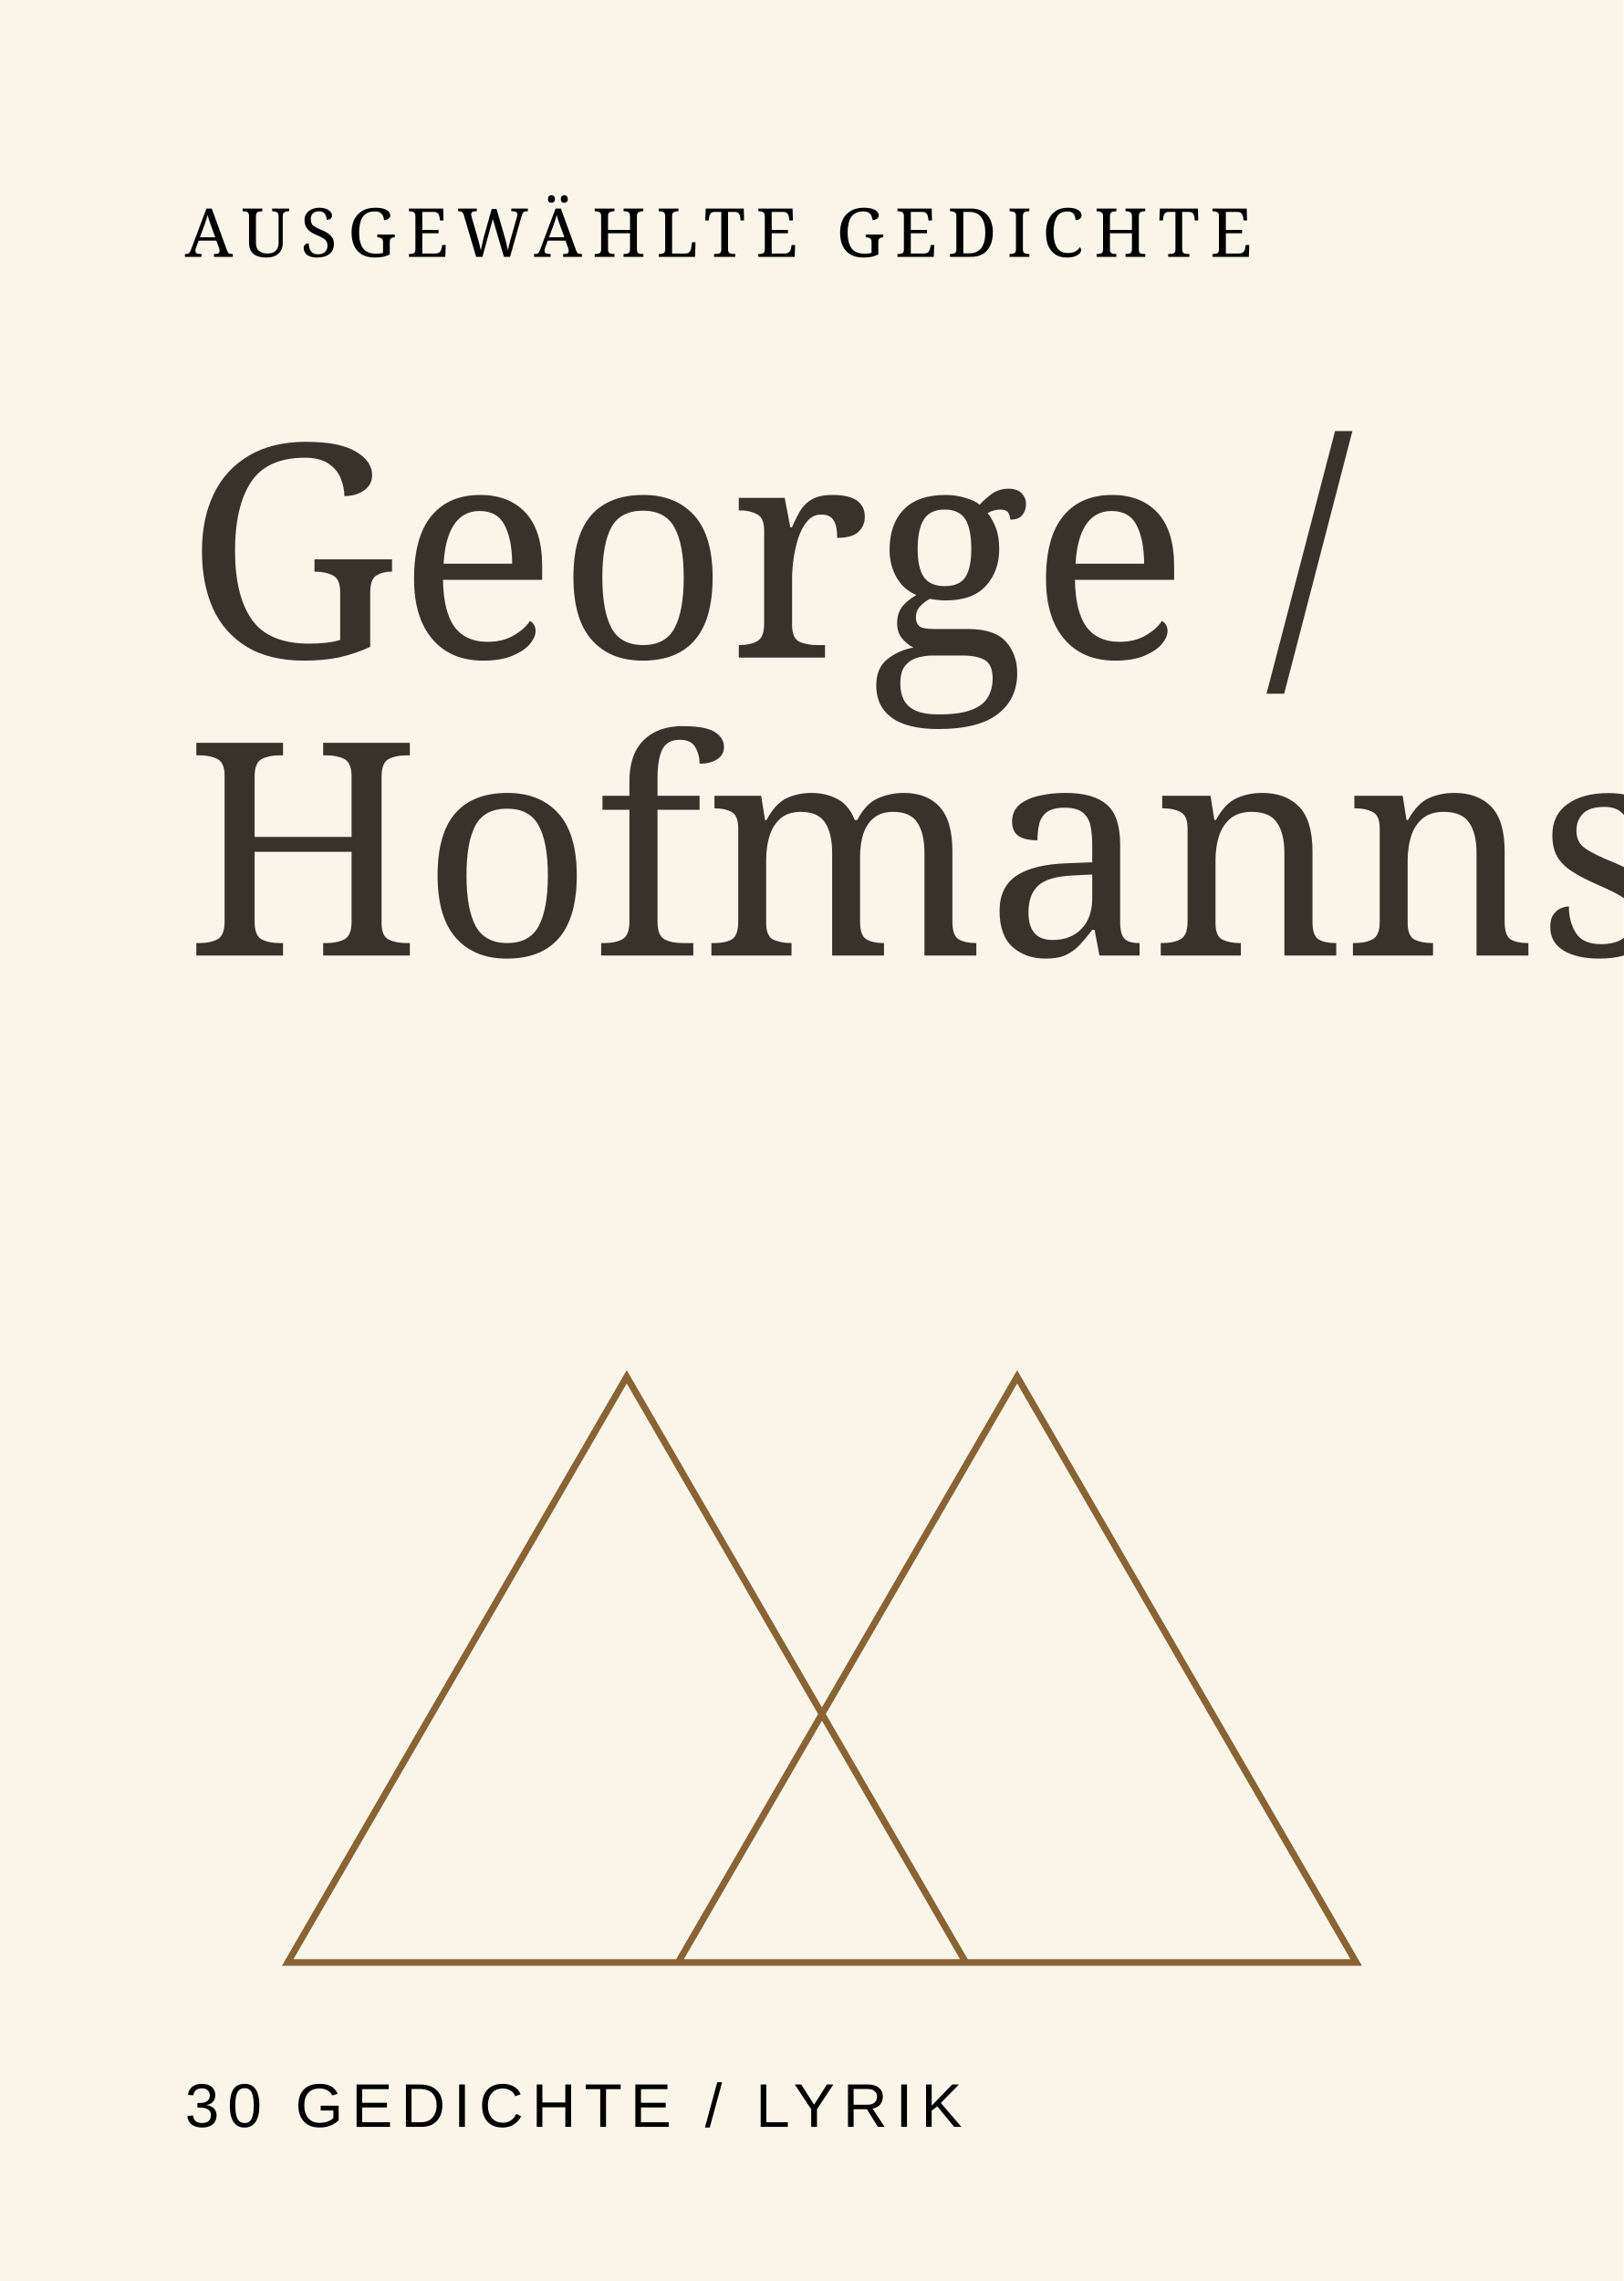
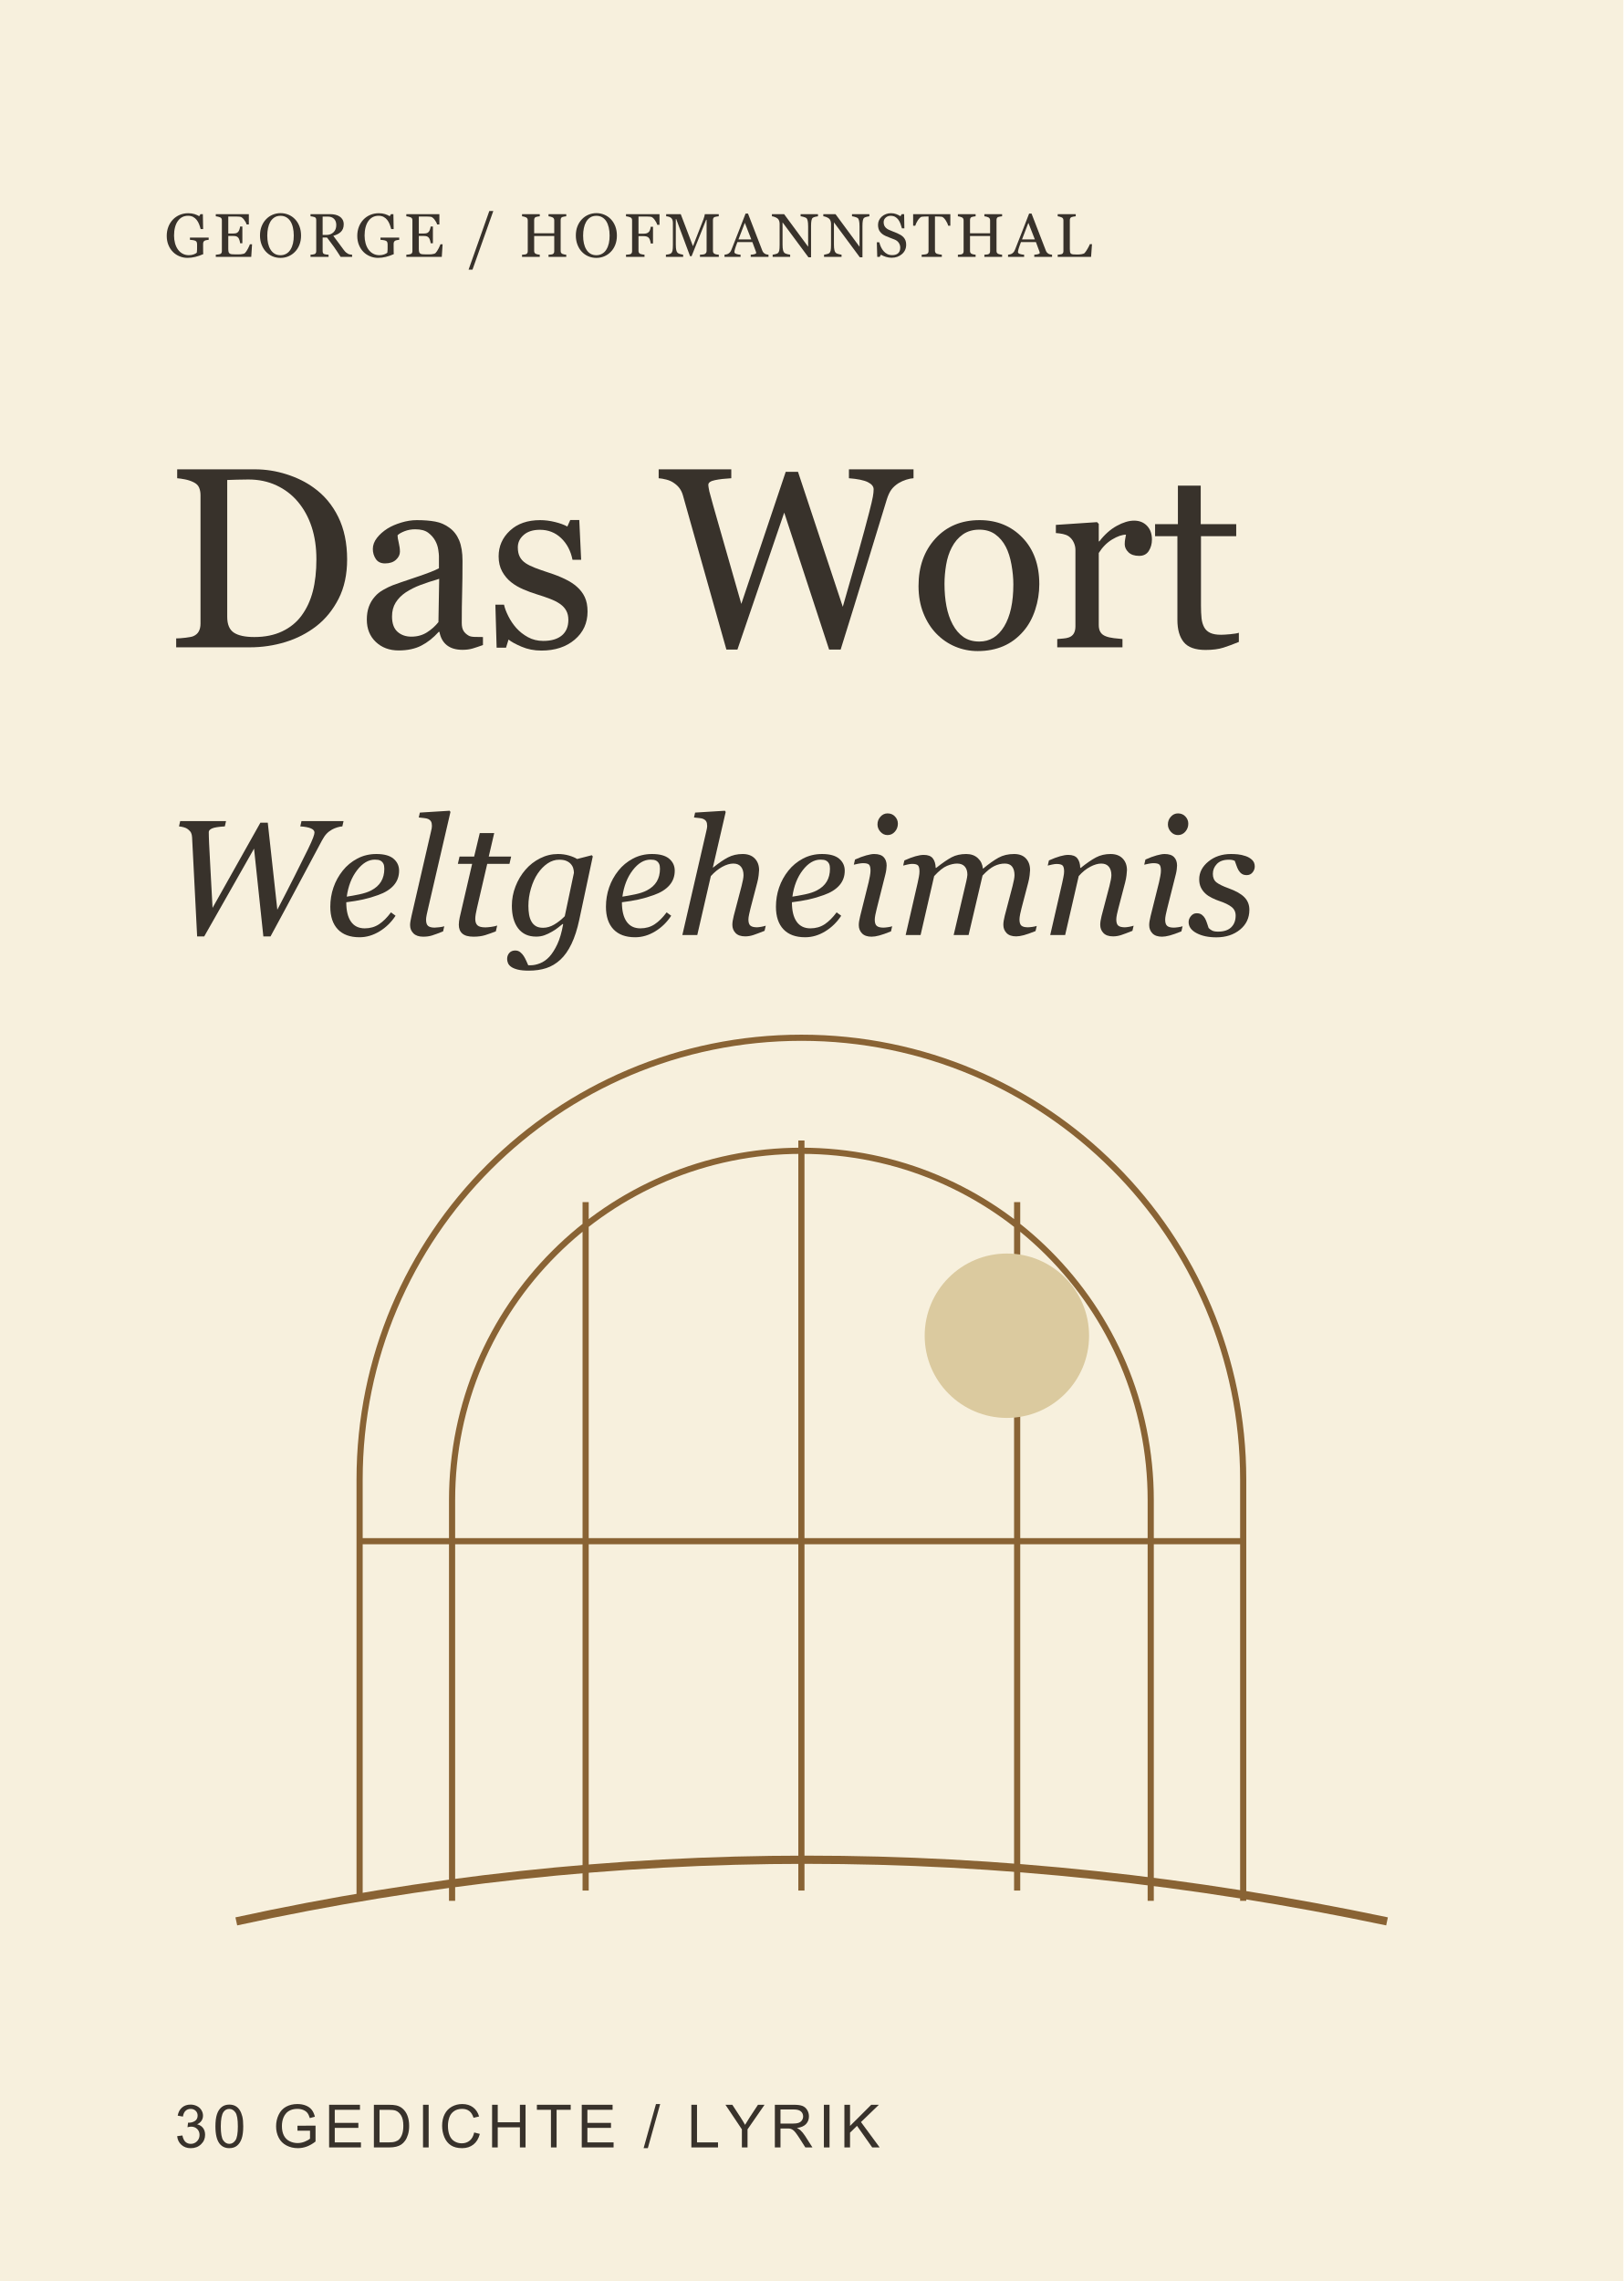
<svg xmlns="http://www.w3.org/2000/svg" viewBox="0 0 158 222">
-   <rect width="158" height="222" fill="#f9f5e9" />
-   <text x="18" y="25" font-family="Georgia,serif" font-size="6.6" letter-spacing="1">AUSGEWÄHLTE GEDICHTE</text>
-   <g fill="#38322B" font-family="Georgia,serif" font-size="29">
-     <text x="18" y="64">George /</text>
-     <text x="18" y="93">Hofmannsthal</text>
+   <rect width="158" height="222" fill="#F7F0DD" />
+   <g fill="#38322B">
+     <path transform="translate(16.000 25) scale(0.0029297 -0.0029297)" d="M1471 567Q1447 564 1406.5 557.5Q1366 551 1341 539Q1311 524 1298.5 496.5Q1286 469 1286 432V322Q1286 202 1287.5 160.0Q1289 118 1291 91Q1158 31 1026.0 -1.0Q894 -33 767 -33Q631 -33 505.0 18.0Q379 69 285 163Q190 258 134.0 394.0Q78 530 78 698Q78 860 131.5 998.5Q185 1137 283 1239Q378 1339 509.5 1394.5Q641 1450 791 1450Q911 1450 1000.0 1421.0Q1089 1392 1157 1351L1198 1419H1278L1287 923H1205Q1184 1005 1153.0 1084.5Q1122 1164 1073 1227Q1024 1290 953.5 1327.5Q883 1365 785 1365Q678 1365 594.0 1321.5Q510 1278 448 1192Q387 1109 354.0 985.0Q321 861 321 708Q321 573 353.5 453.5Q386 334 448 247Q510 158 603.0 107.0Q696 56 814 56Q902 56 974.5 83.0Q1047 110 1077 140Q1085 192 1085.5 245.0Q1086 298 1086 335V413Q1086 455 1074.5 487.5Q1063 520 1027 535Q994 550 937.5 557.5Q881 565 849 567V640H1471Z" />
+     <path transform="translate(20.751 25) scale(0.0029297 -0.0029297)" d="M1291 418 1264 0H86V71Q116 73 166.0 79.5Q216 86 231 93Q263 108 275.5 132.0Q288 156 288 193V1213Q288 1246 277.0 1271.5Q266 1297 231 1313Q204 1326 158.5 1336.0Q113 1346 86 1348V1419H1184V1077H1109Q1089 1153 1022.5 1238.5Q956 1324 896 1332Q865 1336 822.0 1338.0Q779 1340 724 1340H501V776H661Q738 776 773.5 790.5Q809 805 836 839Q858 868 873.5 916.5Q889 965 894 1008H969V453H894Q890 501 872.5 554.5Q855 608 836 632Q805 671 765.5 683.0Q726 695 661 695H501V269Q501 205 510.0 168.0Q519 131 545 112Q571 93 616.0 87.5Q661 82 744 82Q777 82 831.0 82.0Q885 82 922 86Q960 90 1000.5 100.5Q1041 111 1058 129Q1104 177 1154.5 274.5Q1205 372 1219 418Z" />
+     <path transform="translate(25.071 25) scale(0.0029297 -0.0029297)" d="M1244 1251Q1338 1153 1391.0 1014.5Q1444 876 1444 708Q1444 539 1390.0 401.0Q1336 263 1240 166Q1147 70 1024.0 18.0Q901 -34 762 -34Q614 -34 488.5 21.5Q363 77 273 176Q183 273 131.5 411.5Q80 550 80 708Q80 881 134.0 1016.5Q188 1152 283 1251Q377 1349 501.5 1401.0Q626 1453 762 1453Q903 1453 1028.0 1400.0Q1153 1347 1244 1251ZM1095 245Q1151 336 1176.5 451.0Q1202 566 1202 708Q1202 854 1173.5 976.0Q1145 1098 1090 1184Q1035 1269 952.0 1316.5Q869 1364 762 1364Q642 1364 558.0 1309.0Q474 1254 421 1162Q371 1074 346.5 956.0Q322 838 322 708Q322 564 348.0 448.0Q374 332 430 242Q484 154 566.0 104.5Q648 55 762 55Q869 55 955.0 105.0Q1041 155 1095 245Z" />
+     <path transform="translate(29.935 25) scale(0.0029297 -0.0029297)" d="M1480 0H1098Q971 199 868.5 344.0Q766 489 646 643H501V193Q501 158 512.0 131.5Q523 105 559 91Q577 84 622.0 78.0Q667 72 698 71V0H98V71Q122 73 167.5 78.0Q213 83 231 91Q261 104 274.5 129.0Q288 154 288 193V1219Q288 1254 278.0 1281.0Q268 1308 231 1322Q206 1331 166.0 1338.5Q126 1346 98 1348V1419H753Q843 1419 922.0 1400.5Q1001 1382 1065 1341Q1127 1301 1164.0 1236.5Q1201 1172 1201 1081Q1201 999 1176.0 936.0Q1151 873 1102 827Q1057 784 994.0 752.5Q931 721 855 699Q960 560 1029.5 465.0Q1099 370 1200 234Q1244 174 1279.5 145.5Q1315 117 1350 99Q1376 86 1415.0 79.0Q1454 72 1480 71ZM954 1058Q954 1187 880.0 1262.5Q806 1338 671 1338H501V729H632Q770 729 862.0 817.5Q954 906 954 1058Z" />
+     <path transform="translate(34.545 25) scale(0.0029297 -0.0029297)" d="M1471 567Q1447 564 1406.5 557.5Q1366 551 1341 539Q1311 524 1298.5 496.5Q1286 469 1286 432V322Q1286 202 1287.5 160.0Q1289 118 1291 91Q1158 31 1026.0 -1.0Q894 -33 767 -33Q631 -33 505.0 18.0Q379 69 285 163Q190 258 134.0 394.0Q78 530 78 698Q78 860 131.5 998.5Q185 1137 283 1239Q378 1339 509.5 1394.5Q641 1450 791 1450Q911 1450 1000.0 1421.0Q1089 1392 1157 1351L1198 1419H1278L1287 923H1205Q1184 1005 1153.0 1084.5Q1122 1164 1073 1227Q1024 1290 953.5 1327.5Q883 1365 785 1365Q678 1365 594.0 1321.5Q510 1278 448 1192Q387 1109 354.0 985.0Q321 861 321 708Q321 573 353.5 453.5Q386 334 448 247Q510 158 603.0 107.0Q696 56 814 56Q902 56 974.5 83.0Q1047 110 1077 140Q1085 192 1085.5 245.0Q1086 298 1086 335V413Q1086 455 1074.5 487.5Q1063 520 1027 535Q994 550 937.5 557.5Q881 565 849 567V640H1471Z" />
+     <path transform="translate(39.296 25) scale(0.0029297 -0.0029297)" d="M1291 418 1264 0H86V71Q116 73 166.0 79.5Q216 86 231 93Q263 108 275.5 132.0Q288 156 288 193V1213Q288 1246 277.0 1271.5Q266 1297 231 1313Q204 1326 158.5 1336.0Q113 1346 86 1348V1419H1184V1077H1109Q1089 1153 1022.5 1238.5Q956 1324 896 1332Q865 1336 822.0 1338.0Q779 1340 724 1340H501V776H661Q738 776 773.5 790.5Q809 805 836 839Q858 868 873.5 916.5Q889 965 894 1008H969V453H894Q890 501 872.5 554.5Q855 608 836 632Q805 671 765.5 683.0Q726 695 661 695H501V269Q501 205 510.0 168.0Q519 131 545 112Q571 93 616.0 87.5Q661 82 744 82Q777 82 831.0 82.0Q885 82 922 86Q960 90 1000.5 100.5Q1041 111 1058 129Q1104 177 1154.5 274.5Q1205 372 1219 418Z" />
+     <path transform="translate(43.616 25) scale(0.0029297 -0.0029297)" d="" />
+     <path transform="translate(45.463 25) scale(0.0029297 -0.0029297)" d="M870 1523 179 -424H49L738 1523Z" />
+     <path transform="translate(48.676 25) scale(0.0029297 -0.0029297)" d="" />
+     <path transform="translate(50.523 25) scale(0.0029297 -0.0029297)" d="M1567 0H978V71Q1002 73 1047.5 77.0Q1093 81 1110 89Q1140 101 1154.0 125.5Q1168 150 1168 189V694H501V200Q501 165 512.5 141.0Q524 117 558 99Q575 90 618.5 81.0Q662 72 687 71V0H98V71Q122 73 167.5 77.0Q213 81 230 89Q260 101 274.0 125.5Q288 150 288 189V1213Q288 1245 275.0 1271.5Q262 1298 230 1313Q203 1326 164.5 1336.0Q126 1346 98 1348V1419H687V1348Q659 1347 618.5 1339.0Q578 1331 558 1324Q524 1312 512.5 1284.0Q501 1256 501 1223V783H1168V1213Q1168 1245 1155.0 1271.5Q1142 1298 1110 1313Q1083 1326 1044.5 1336.0Q1006 1346 978 1348V1419H1567V1348Q1539 1347 1498.5 1339.0Q1458 1331 1438 1324Q1404 1312 1392.5 1284.0Q1381 1256 1381 1223V200Q1381 165 1392.5 141.0Q1404 117 1438 99Q1455 90 1498.5 81.0Q1542 72 1567 71Z" />
+     <path transform="translate(55.812 25) scale(0.0029297 -0.0029297)" d="M1244 1251Q1338 1153 1391.0 1014.5Q1444 876 1444 708Q1444 539 1390.0 401.0Q1336 263 1240 166Q1147 70 1024.0 18.0Q901 -34 762 -34Q614 -34 488.5 21.5Q363 77 273 176Q183 273 131.5 411.5Q80 550 80 708Q80 881 134.0 1016.5Q188 1152 283 1251Q377 1349 501.5 1401.0Q626 1453 762 1453Q903 1453 1028.0 1400.0Q1153 1347 1244 1251ZM1095 245Q1151 336 1176.5 451.0Q1202 566 1202 708Q1202 854 1173.5 976.0Q1145 1098 1090 1184Q1035 1269 952.0 1316.5Q869 1364 762 1364Q642 1364 558.0 1309.0Q474 1254 421 1162Q371 1074 346.5 956.0Q322 838 322 708Q322 564 348.0 448.0Q374 332 430 242Q484 154 566.0 104.5Q648 55 762 55Q869 55 955.0 105.0Q1041 155 1095 245Z" />
+     <path transform="translate(60.677 25) scale(0.0029297 -0.0029297)" d="M1199 1064H1124Q1103 1143 1036.5 1233.0Q970 1323 909 1332Q878 1336 835.5 1338.0Q793 1340 739 1340H501V770H664Q738 770 779.0 785.5Q820 801 849 833Q869 855 885.5 901.5Q902 948 907 1001H983V444H907Q904 488 886.5 544.0Q869 600 849 625Q819 662 773.5 675.5Q728 689 664 689H501V200Q501 167 514.0 141.0Q527 115 560 99Q575 92 625.0 82.0Q675 72 701 71V0H86V71Q116 73 166.0 77.5Q216 82 231 89Q261 102 274.5 127.5Q288 153 288 189V1213Q288 1246 277.0 1271.5Q266 1297 231 1313Q204 1326 158.5 1336.0Q113 1346 86 1348V1419H1199Z" />
+     <path transform="translate(64.672 25) scale(0.0029297 -0.0029297)" d="M1806 0H1179V71Q1213 72 1266.5 78.0Q1320 84 1340 95Q1371 114 1385.5 138.5Q1400 163 1400 200V1232H1385L901 23H851L390 1257H377V410Q377 287 392.5 223.0Q408 159 440 131Q462 110 531.0 91.0Q600 72 621 71V0H48V71Q93 75 142.5 86.0Q192 97 219 119Q254 147 267.0 205.0Q280 263 280 399V1125Q280 1188 265.0 1228.0Q250 1268 222 1293Q191 1320 146.0 1333.0Q101 1346 57 1348V1419H541L947 355L1294 1245Q1313 1294 1326.5 1347.5Q1340 1401 1341 1419H1804V1348Q1776 1347 1732.5 1339.0Q1689 1331 1669 1324Q1635 1312 1623.0 1284.0Q1611 1256 1611 1223V200Q1611 165 1623.0 141.0Q1635 117 1669 99Q1687 89 1733.0 80.5Q1779 72 1806 71Z" />
+     <path transform="translate(70.636 25) scale(0.0029297 -0.0029297)" d="M1421 0H830V71Q908 76 959.5 91.0Q1011 106 1011 128Q1011 137 1009.0 150.0Q1007 163 1003 173L885 491H388Q360 421 342.5 369.0Q325 317 311 273Q298 230 293.0 203.0Q288 176 288 159Q288 119 351.0 97.0Q414 75 493 71V0H-41V71Q-15 73 24.0 82.5Q63 92 88 108Q128 135 150.0 164.5Q172 194 193 246Q300 513 429.0 846.0Q558 1179 659 1439H739L1212 215Q1227 176 1246.0 152.0Q1265 128 1299 105Q1322 91 1359.0 81.5Q1396 72 1421 71ZM849 580 634 1130 423 580Z" />
+     <path transform="translate(75.061 25) scale(0.0029297 -0.0029297)" d="M1554 1348Q1526 1347 1468.0 1332.0Q1410 1317 1385 1301Q1349 1276 1336.5 1205.0Q1324 1134 1324 1025V-14H1237L377 1147V415Q377 292 392.5 226.0Q408 160 440 132Q463 110 535.0 91.0Q607 72 630 71V0H48V71Q75 73 139.0 90.5Q203 108 219 122Q254 150 267.0 207.5Q280 265 280 404V1103Q280 1149 264.0 1195.0Q248 1241 221 1266Q185 1299 123.5 1322.5Q62 1346 24 1348V1419H429L1227 337V1012Q1227 1136 1211.0 1202.5Q1195 1269 1165 1291Q1137 1310 1073.5 1328.0Q1010 1346 977 1348V1419H1554Z" />
+     <path transform="translate(80.063 25) scale(0.0029297 -0.0029297)" d="M1554 1348Q1526 1347 1468.0 1332.0Q1410 1317 1385 1301Q1349 1276 1336.5 1205.0Q1324 1134 1324 1025V-14H1237L377 1147V415Q377 292 392.5 226.0Q408 160 440 132Q463 110 535.0 91.0Q607 72 630 71V0H48V71Q75 73 139.0 90.5Q203 108 219 122Q254 150 267.0 207.5Q280 265 280 404V1103Q280 1149 264.0 1195.0Q248 1241 221 1266Q185 1299 123.5 1322.5Q62 1346 24 1348V1419H429L1227 337V1012Q1227 1136 1211.0 1202.5Q1195 1269 1165 1291Q1137 1310 1073.5 1328.0Q1010 1346 977 1348V1419H1554Z" />
+     <path transform="translate(85.066 25) scale(0.0029297 -0.0029297)" d="M981 651Q1026 601 1047.5 541.5Q1069 482 1069 403Q1069 215 930.0 93.0Q791 -29 585 -29Q490 -29 395.0 0.5Q300 30 231 72L188 -1H108L94 485H175Q200 395 233.5 322.5Q267 250 322 187Q374 128 443.5 93.0Q513 58 605 58Q674 58 725.5 76.0Q777 94 809 127Q841 160 856.5 204.5Q872 249 872 307Q872 392 824.0 465.5Q776 539 681 577Q616 603 532.0 634.5Q448 666 387 694Q267 748 200.5 835.5Q134 923 134 1064Q134 1145 167.0 1215.0Q200 1285 261 1340Q319 1392 398.0 1421.5Q477 1451 563 1451Q661 1451 738.5 1421.0Q816 1391 880 1351L921 1419H1001L1009 948H928Q906 1029 878.5 1103.0Q851 1177 807 1237Q764 1295 702.0 1329.5Q640 1364 550 1364Q455 1364 388.0 1303.0Q321 1242 321 1154Q321 1062 364.0 1001.5Q407 941 489 902Q562 867 632.5 841.5Q703 816 769 787Q829 761 884.5 728.0Q940 695 981 651Z" />
+     <path transform="translate(88.832 25) scale(0.0029297 -0.0029297)" d="M1251 1034H1182Q1173 1070 1149.5 1119.5Q1126 1169 1097 1213Q1067 1259 1031.5 1293.5Q996 1328 963 1333Q932 1337 885.0 1339.0Q838 1341 798 1341H740V206Q740 173 754.0 145.5Q768 118 803 103Q821 96 878.5 84.0Q936 72 968 71V0H298V71Q326 73 383.5 79.0Q441 85 463 94Q496 107 511.5 131.5Q527 156 527 197V1341H469Q438 1341 392.0 1339.5Q346 1338 304 1333Q271 1329 235.5 1293.5Q200 1258 170 1213Q140 1168 117.0 1117.5Q94 1067 85 1034H15V1419H1251Z" />
+     <path transform="translate(92.944 25) scale(0.0029297 -0.0029297)" d="M1567 0H978V71Q1002 73 1047.5 77.0Q1093 81 1110 89Q1140 101 1154.0 125.5Q1168 150 1168 189V694H501V200Q501 165 512.5 141.0Q524 117 558 99Q575 90 618.5 81.0Q662 72 687 71V0H98V71Q122 73 167.5 77.0Q213 81 230 89Q260 101 274.0 125.5Q288 150 288 189V1213Q288 1245 275.0 1271.5Q262 1298 230 1313Q203 1326 164.5 1336.0Q126 1346 98 1348V1419H687V1348Q659 1347 618.5 1339.0Q578 1331 558 1324Q524 1312 512.5 1284.0Q501 1256 501 1223V783H1168V1213Q1168 1245 1155.0 1271.5Q1142 1298 1110 1313Q1083 1326 1044.5 1336.0Q1006 1346 978 1348V1419H1567V1348Q1539 1347 1498.5 1339.0Q1458 1331 1438 1324Q1404 1312 1392.5 1284.0Q1381 1256 1381 1223V200Q1381 165 1392.5 141.0Q1404 117 1438 99Q1455 90 1498.5 81.0Q1542 72 1567 71Z" />
+     <path transform="translate(98.234 25) scale(0.0029297 -0.0029297)" d="M1421 0H830V71Q908 76 959.5 91.0Q1011 106 1011 128Q1011 137 1009.0 150.0Q1007 163 1003 173L885 491H388Q360 421 342.5 369.0Q325 317 311 273Q298 230 293.0 203.0Q288 176 288 159Q288 119 351.0 97.0Q414 75 493 71V0H-41V71Q-15 73 24.0 82.5Q63 92 88 108Q128 135 150.0 164.5Q172 194 193 246Q300 513 429.0 846.0Q558 1179 659 1439H739L1212 215Q1227 176 1246.0 152.0Q1265 128 1299 105Q1322 91 1359.0 81.5Q1396 72 1421 71ZM849 580 634 1130 423 580Z" />
+     <path transform="translate(102.659 25) scale(0.0029297 -0.0029297)" d="M1237 422 1207 0H98V71Q122 73 167.5 78.0Q213 83 231 91Q261 104 274.5 129.0Q288 154 288 193V1209Q288 1243 276.5 1269.0Q265 1295 231 1311Q208 1323 166.5 1334.5Q125 1346 98 1348V1419H697V1348Q669 1347 624.5 1338.0Q580 1329 560 1322Q526 1310 513.5 1281.0Q501 1252 501 1219V266Q501 200 507.5 163.5Q514 127 538 107Q561 89 606.5 83.5Q652 78 734 78Q771 78 811.0 80.0Q851 82 887 88Q922 94 951.5 104.5Q981 115 995 131Q1036 177 1090.5 270.5Q1145 364 1166 422Z" />
  </g>
-   <g transform="translate(0 -24)" stroke="#896334" fill="none" stroke-width=".65">
-     <path d="M28 215L61 158L94 215ZM66 215L99 158L132 215Z" />
+   <g fill="#38322B">
+     <path transform="translate(16.000 63) scale(0.012207 -0.012207)" d="M1457 701Q1457 520 1389.0 387.0Q1321 254 1212 169Q1102 84 965.0 42.0Q828 0 682 0H94V71Q123 71 169.5 76.5Q216 82 231 89Q261 102 274.5 127.5Q288 153 288 189V1213Q288 1247 276.5 1274.0Q265 1301 231 1317Q200 1332 164.0 1339.0Q128 1346 102 1348V1419H722Q850 1419 974.0 1379.5Q1098 1340 1190 1273Q1315 1184 1386.0 1040.0Q1457 896 1457 701ZM1212 702Q1212 845 1174.0 960.5Q1136 1076 1063 1162Q994 1244 893.5 1291.0Q793 1338 670 1338Q629 1338 577.5 1336.5Q526 1335 501 1334V243Q501 152 554.0 117.0Q607 82 717 82Q844 82 939.0 127.0Q1034 172 1093 252Q1155 336 1183.5 446.5Q1212 557 1212 702Z" />
+     <path transform="translate(34.726 63) scale(0.012207 -0.012207)" d="M1006 18Q959 1 923.5 -9.5Q888 -20 843 -20Q765 -20 718.5 16.5Q672 53 659 123H653Q588 51 513.5 13.0Q439 -25 334 -25Q223 -25 151.5 43.0Q80 111 80 221Q80 278 96.0 323.0Q112 368 144 404Q169 434 210.0 457.5Q251 481 287 495Q332 512 469.5 558.0Q607 604 655 630V729Q655 742 649.5 779.0Q644 816 626 849Q606 886 569.5 913.5Q533 941 466 941Q420 941 380.5 925.5Q341 910 325 893Q325 873 334.5 834.0Q344 795 344 762Q344 727 312.5 698.0Q281 669 225 669Q175 669 151.5 704.5Q128 740 128 784Q128 830 160.5 872.0Q193 914 245 947Q290 975 354.0 994.5Q418 1014 479 1014Q563 1014 625.5 1002.5Q688 991 739 953Q790 916 816.5 852.5Q843 789 843 689Q843 546 840.0 435.5Q837 325 837 194Q837 155 850.5 132.0Q864 109 892 93Q907 84 939.5 83.0Q972 82 1006 82ZM657 546Q572 521 508.0 497.0Q444 473 389 437Q339 403 310.0 356.5Q281 310 281 246Q281 163 324.5 124.0Q368 85 435 85Q506 85 560.0 119.5Q614 154 651 201Z" />
+     <path transform="translate(47.323 63) scale(0.012207 -0.012207)" d="M723 483Q764 447 786.0 400.0Q808 353 808 285Q808 148 705.5 61.0Q603 -26 440 -26Q354 -26 281.5 5.0Q209 36 178 62L158 -3H83L73 340H142Q150 301 176.0 249.0Q202 197 239 155Q278 111 332.5 81.0Q387 51 455 51Q551 51 603.0 94.5Q655 138 655 219Q655 261 638.5 291.5Q622 322 590 345Q557 368 509.0 386.5Q461 405 402 423Q355 437 297.5 461.5Q240 486 199 519Q155 554 127.0 605.0Q99 656 99 725Q99 846 189.0 930.0Q279 1014 430 1014Q488 1014 548.5 999.0Q609 984 647 963L670 1015H742L757 698H688Q667 804 597.5 870.5Q528 937 428 937Q346 937 299.0 896.0Q252 855 252 797Q252 752 267.5 722.0Q283 692 314 671Q344 651 389.5 633.5Q435 616 502 594Q568 573 626.5 545.0Q685 517 723 483Z" />
+     <path transform="translate(58.126 63) scale(0.012207 -0.012207)" d="" />
+     <path transform="translate(64.157 63) scale(0.012207 -0.012207)" d="M2028 1348Q2003 1347 1970.0 1336.5Q1937 1326 1909 1309Q1874 1287 1852.5 1258.5Q1831 1230 1815 1179Q1744 948 1650.0 639.5Q1556 331 1447 -18H1355L997 1074L624 -18H536Q437 332 331.0 708.5Q225 1085 189 1213Q180 1244 162.5 1268.0Q145 1292 115 1312Q90 1329 56.5 1337.5Q23 1346 -4 1348V1419H575V1348Q499 1344 445.5 1333.0Q392 1322 392 1296Q392 1286 395.0 1269.5Q398 1253 400 1243Q423 1155 481.5 952.5Q540 750 655 346L1009 1399H1107L1464 323Q1536 571 1588.0 756.5Q1640 942 1674 1074Q1698 1167 1704.0 1201.5Q1710 1236 1710 1260Q1710 1294 1663.5 1317.0Q1617 1340 1513 1348V1419H2028Z" />
+     <path transform="translate(88.546 63) scale(0.012207 -0.012207)" d="M1033 503Q1033 399 1000.0 298.5Q967 198 906 128Q837 48 746.0 9.0Q655 -30 542 -30Q448 -30 363.0 5.5Q278 41 212 109Q147 176 108.5 272.5Q70 369 70 489Q70 720 204.5 867.0Q339 1014 557 1014Q764 1014 898.5 874.5Q1033 735 1033 503ZM826 501Q826 576 811.0 659.5Q796 743 766 801Q734 863 682.0 900.5Q630 938 555 938Q478 938 423.5 900.0Q369 862 335 796Q303 735 290.0 657.0Q277 579 277 506Q277 410 292.5 328.5Q308 247 342 183Q376 119 427.5 82.5Q479 46 555 46Q680 46 753.0 167.0Q826 288 826 501Z" />
+     <path transform="translate(102.023 63) scale(0.012207 -0.012207)" d="M827 859Q827 808 802.0 768.5Q777 729 725 729Q669 729 639.5 758.0Q610 787 610 822Q610 844 613.5 862.0Q617 880 620 898Q573 898 510.0 860.0Q447 822 403 752V178Q403 143 416.5 121.0Q430 99 459 88Q484 78 523.5 73.0Q563 68 592 66V0H72V66Q95 68 119.5 70.0Q144 72 162 78Q190 87 203.5 109.5Q217 132 217 168V777Q217 808 202.5 838.0Q188 868 162 886Q143 898 117.0 903.5Q91 909 61 911V976L389 998L403 984V845H408Q470 926 546.0 968.0Q622 1010 685 1010Q748 1010 787.5 969.0Q827 928 827 859Z" />
+     <path transform="translate(112.265 63) scale(0.012207 -0.012207)" d="M681 43Q616 16 558.0 -2.5Q500 -21 416 -21Q292 -21 241.5 41.5Q191 104 191 218V886H13V982H195V1289H377V982H660V886H379V335Q379 273 383.5 231.5Q388 190 405 159Q421 130 453.0 115.0Q485 100 539 100Q564 100 612.5 104.5Q661 109 681 116Z" />
  </g>
-   <text x="18" y="207" font-family="Arial,sans-serif" font-size="6" letter-spacing=".8">30 GEDICHTE / LYRIK</text>
+   <g fill="#38322B">
+     <path transform="translate(16.000 91) scale(0.0078125 -0.0078125)" d="M2232 1419 2217 1353Q2192 1352 2156.0 1341.5Q2120 1331 2089 1314Q2048 1291 2020.0 1261.0Q1992 1231 1964 1179Q1861 988 1684.5 656.0Q1508 324 1322 -18H1233L1117 1076L496 -18H408Q385 437 369.0 747.5Q353 1058 345 1218Q343 1250 333.0 1272.0Q323 1294 294 1317Q273 1334 240.5 1342.5Q208 1351 182 1353L197 1419H768L753 1353Q634 1346 593.5 1327.5Q553 1309 553 1283Q553 1263 554.0 1224.0Q555 1185 557 1144Q560 1075 571.5 865.5Q583 656 600 338L1196 1399H1288L1407 315Q1532 554 1625.0 739.5Q1718 925 1791 1073Q1835 1164 1852.5 1211.0Q1870 1258 1870 1277Q1870 1309 1824.5 1328.5Q1779 1348 1693 1353L1708 1419Z" />
+     <path transform="translate(31.609 91) scale(0.0078125 -0.0078125)" d="M926 801Q926 695 859.5 619.0Q793 543 666 498Q573 464 478.0 443.0Q383 422 268 408Q268 250 326.5 166.5Q385 83 498 83Q598 83 674.5 133.0Q751 183 825 282L882 240Q802 118 682.0 45.0Q562 -28 433 -28Q256 -28 162.5 71.0Q69 170 69 352Q69 478 108.5 592.5Q148 707 224 802Q298 895 405.5 952.0Q513 1009 643 1009Q787 1009 856.5 950.5Q926 892 926 801ZM742 826Q742 865 731.0 887.5Q720 910 703 921Q685 933 665.0 936.0Q645 939 624 939Q504 939 402.5 807.0Q301 675 274 478Q344 488 432.0 506.5Q520 525 578 555Q661 598 701.5 665.5Q742 733 742 826Z" />
+     <path transform="translate(39.156 91) scale(0.0078125 -0.0078125)" d="M600 1533 321 329Q312 291 304.0 253.0Q296 215 296 191Q296 134 321.5 113.0Q347 92 404 92Q424 92 463.5 97.0Q503 102 523 109L508 45Q418 9 369.5 -6.0Q321 -21 260 -21Q180 -21 138.5 20.5Q97 62 97 123Q97 146 101.5 171.0Q106 196 114 234L357 1287Q364 1318 366.5 1330.0Q369 1342 369 1360Q369 1396 357.0 1415.5Q345 1435 323 1445Q302 1454 270.0 1457.0Q238 1460 205 1464L219 1525L590 1548Z" />
+     <path transform="translate(43.719 91) scale(0.0078125 -0.0078125)" d="M303 -21Q208 -21 164.0 17.5Q120 56 120 128Q120 151 123.0 171.5Q126 192 131 218L286 886H108L129 977H311L381 1270H561L493 977H772L751 886H474L346 335Q337 297 331.0 261.5Q325 226 325 201Q325 146 352.5 120.5Q380 95 452 95Q478 95 525.0 101.5Q572 108 598 118L581 45Q511 18 449.0 -1.5Q387 -21 303 -21Z" />
+     <path transform="translate(49.273 91) scale(0.0078125 -0.0078125)" d="M709 135 702 137Q682 121 645.5 92.0Q609 63 569 41Q523 14 476.0 -3.0Q429 -20 372 -20Q227 -20 148.5 82.5Q70 185 70 365Q70 489 115.5 606.0Q161 723 240 814Q316 902 422.0 955.5Q528 1009 644 1009Q716 1009 780.0 990.5Q844 972 883 947L1066 994L1078 979L910 191Q872 12 812.5 -111.5Q753 -235 675 -307Q595 -381 498.5 -412.5Q402 -444 280 -444Q197 -444 144.5 -431.0Q92 -418 62 -397Q32 -376 21.5 -349.5Q11 -323 11 -299Q11 -254 38.0 -223.5Q65 -193 112 -193Q149 -193 175.0 -214.5Q201 -236 217 -261Q234 -287 250.0 -323.0Q266 -359 274 -377H304Q359 -377 422.0 -352.0Q485 -327 537 -271Q590 -213 636.0 -115.5Q682 -18 709 135ZM843 774Q843 802 834.5 831.5Q826 861 803 886Q781 910 747.0 924.0Q713 938 660 938Q583 938 514.5 891.5Q446 845 391 764Q340 688 308.0 580.0Q276 472 276 363Q276 304 284.5 254.5Q293 205 314 168Q335 131 369.5 110.5Q404 90 459 90Q529 90 598.0 130.5Q667 171 729 234Z" />
+     <path transform="translate(58.438 91) scale(0.0078125 -0.0078125)" d="M926 801Q926 695 859.5 619.0Q793 543 666 498Q573 464 478.0 443.0Q383 422 268 408Q268 250 326.5 166.5Q385 83 498 83Q598 83 674.5 133.0Q751 183 825 282L882 240Q802 118 682.0 45.0Q562 -28 433 -28Q256 -28 162.5 71.0Q69 170 69 352Q69 478 108.5 592.5Q148 707 224 802Q298 895 405.5 952.0Q513 1009 643 1009Q787 1009 856.5 950.5Q926 892 926 801ZM742 826Q742 865 731.0 887.5Q720 910 703 921Q685 933 665.0 936.0Q645 939 624 939Q504 939 402.5 807.0Q301 675 274 478Q344 488 432.0 506.5Q520 525 578 555Q661 598 701.5 665.5Q742 733 742 826Z" />
+     <path transform="translate(65.984 91) scale(0.0078125 -0.0078125)" d="M1094 116 1079 52Q989 16 939.0 -0.5Q889 -17 838 -17Q758 -17 718.0 24.5Q678 66 678 127Q678 149 682.0 175.5Q686 202 695 238L793 611Q804 654 810.5 689.0Q817 724 817 745Q817 812 785.0 851.0Q753 890 690 890Q626 890 551.5 849.0Q477 808 410 734L241 0H55L352 1287Q357 1310 360.5 1326.0Q364 1342 364 1360Q364 1396 352.0 1415.5Q340 1435 318 1445Q299 1454 266.0 1457.0Q233 1460 200 1464L214 1525L585 1548L595 1533L435 841H439Q542 924 623.0 966.5Q704 1009 807 1009Q903 1009 957.0 953.5Q1011 898 1011 808Q1011 790 1005.5 744.0Q1000 698 988 653L904 332Q896 300 887.0 258.5Q878 217 878 194Q878 137 903.0 116.5Q928 96 985 96Q1004 96 1039.5 102.5Q1075 109 1094 116Z" />
+     <path transform="translate(74.984 91) scale(0.0078125 -0.0078125)" d="M926 801Q926 695 859.5 619.0Q793 543 666 498Q573 464 478.0 443.0Q383 422 268 408Q268 250 326.5 166.5Q385 83 498 83Q598 83 674.5 133.0Q751 183 825 282L882 240Q802 118 682.0 45.0Q562 -28 433 -28Q256 -28 162.5 71.0Q69 170 69 352Q69 478 108.5 592.5Q148 707 224 802Q298 895 405.5 952.0Q513 1009 643 1009Q787 1009 856.5 950.5Q926 892 926 801ZM742 826Q742 865 731.0 887.5Q720 910 703 921Q685 933 665.0 936.0Q645 939 624 939Q504 939 402.5 807.0Q301 675 274 478Q344 488 432.0 506.5Q520 525 578 555Q661 598 701.5 665.5Q742 733 742 826Z" />
+     <path transform="translate(82.531 91) scale(0.0078125 -0.0078125)" d="M551 109 536 45Q444 8 389.0 -6.5Q334 -21 295 -21Q215 -21 175.0 20.5Q135 62 135 123Q135 146 139.0 171.0Q143 196 152 234L258 659Q266 694 273.5 734.0Q281 774 281 802Q281 858 262.5 876.5Q244 895 187 895Q165 895 128.5 888.0Q92 881 73 876L88 940Q166 975 228.0 992.0Q290 1009 326 1009Q408 1009 445.0 970.0Q482 931 482 865Q482 847 478.0 816.0Q474 785 466 754L359 329Q349 290 341.5 252.5Q334 215 334 191Q334 134 359.5 113.0Q385 92 442 92Q461 92 496.5 97.0Q532 102 551 109ZM622 1387Q622 1330 585.0 1287.5Q548 1245 493 1245Q442 1245 405.0 1285.5Q368 1326 368 1378Q368 1433 405.0 1474.0Q442 1515 493 1515Q550 1515 586.0 1476.5Q622 1438 622 1387Z" />
+     <path transform="translate(87.289 91) scale(0.0078125 -0.0078125)" d="M1743 113 1728 49Q1636 12 1581.0 -2.5Q1526 -17 1487 -17Q1407 -17 1367.0 24.5Q1327 66 1327 127Q1327 149 1331.0 175.5Q1335 202 1344 238L1442 611Q1453 654 1459.5 689.0Q1466 724 1466 745Q1466 812 1437.0 851.0Q1408 890 1345 890Q1278 890 1213.5 858.5Q1149 827 1068 741L894 0H708L865 668Q870 690 874.5 714.5Q879 739 879 751Q879 816 846.5 853.0Q814 890 751 890Q694 890 625.0 861.5Q556 833 465 734L296 0H110L259 648Q267 683 274.5 723.0Q282 763 282 791Q282 849 263.0 867.5Q244 886 189 886Q167 886 132.5 878.0Q98 870 79 865L94 929Q172 964 232.0 981.0Q292 998 335 998Q415 998 448.5 954.5Q482 911 484 836H490Q608 929 684.0 969.0Q760 1009 865 1009Q954 1009 1009.5 957.5Q1065 906 1072 828H1076Q1183 917 1266.5 963.0Q1350 1009 1461 1009Q1557 1009 1608.5 953.5Q1660 898 1660 808Q1660 790 1654.5 744.0Q1649 698 1637 653L1553 332Q1544 300 1536.0 258.5Q1528 217 1528 194Q1528 137 1552.0 116.5Q1576 96 1633 96Q1652 96 1688.0 101.0Q1724 106 1743 113Z" />
+     <path transform="translate(101.359 91) scale(0.0078125 -0.0078125)" d="M1149 116 1134 52Q1044 16 994.0 -0.5Q944 -17 893 -17Q813 -17 773.0 24.5Q733 66 733 127Q733 149 737.0 175.5Q741 202 750 238L848 611Q859 654 865.5 689.0Q872 724 872 745Q872 812 840.0 851.0Q808 890 745 890Q684 890 608.0 850.0Q532 810 465 734L296 0H110L259 648Q264 672 273.5 717.5Q283 763 283 791Q283 847 264.0 866.0Q245 885 188 885Q166 885 132.0 877.5Q98 870 79 865L94 929Q172 964 232.0 981.0Q292 998 335 998Q414 998 448.0 955.0Q482 912 484 836H490Q600 924 680.0 966.5Q760 1009 862 1009Q958 1009 1012.0 953.5Q1066 898 1066 808Q1066 790 1060.5 744.0Q1055 698 1043 653L959 332Q950 300 941.5 258.5Q933 217 933 194Q933 137 958.0 116.5Q983 96 1040 96Q1059 96 1094.5 102.5Q1130 109 1149 116Z" />
+     <path transform="translate(110.797 91) scale(0.0078125 -0.0078125)" d="M551 109 536 45Q444 8 389.0 -6.5Q334 -21 295 -21Q215 -21 175.0 20.5Q135 62 135 123Q135 146 139.0 171.0Q143 196 152 234L258 659Q266 694 273.5 734.0Q281 774 281 802Q281 858 262.5 876.5Q244 895 187 895Q165 895 128.5 888.0Q92 881 73 876L88 940Q166 975 228.0 992.0Q290 1009 326 1009Q408 1009 445.0 970.0Q482 931 482 865Q482 847 478.0 816.0Q474 785 466 754L359 329Q349 290 341.5 252.5Q334 215 334 191Q334 134 359.5 113.0Q385 92 442 92Q461 92 496.5 97.0Q532 102 551 109ZM622 1387Q622 1330 585.0 1287.5Q548 1245 493 1245Q442 1245 405.0 1285.5Q368 1326 368 1378Q368 1433 405.0 1474.0Q442 1515 493 1515Q550 1515 586.0 1476.5Q622 1438 622 1387Z" />
+     <path transform="translate(115.555 91) scale(0.0078125 -0.0078125)" d="M362 -29Q214 -29 115.5 23.5Q17 76 17 161Q17 201 46.0 236.0Q75 271 117 271Q157 271 181.5 252.5Q206 234 220 209Q235 183 246.5 147.0Q258 111 266 88Q281 71 307.5 56.5Q334 42 384 42Q492 42 547.5 96.0Q603 150 603 242Q603 310 551.0 350.5Q499 391 396 425Q359 437 309.0 461.5Q259 486 229 514Q193 546 171.0 590.0Q149 634 149 694Q149 822 263.5 915.5Q378 1009 545 1009Q584 1009 629.0 1005.0Q674 1001 728 983Q775 967 808.0 935.5Q841 904 841 854Q841 813 813.5 779.5Q786 746 741 746Q704 746 680.0 762.0Q656 778 640 805Q624 832 614.0 863.0Q604 894 592 924Q573 932 558.0 935.0Q543 938 518 938Q420 938 369.5 885.5Q319 833 319 761Q319 691 364.5 655.5Q410 620 515 582Q651 533 712.5 470.0Q774 407 774 314Q774 162 657.0 66.5Q540 -29 362 -29Z" />
+   </g>
+   <path d="M35 185V144A43 43 0 0 1 121 144V185M44 185V146A34 34 0 0 1 112 146V185M78 111V184M35 150H121M57 117V184M99 117V184" fill="none" stroke="#896334" stroke-width=".6" />
+   <path d="M23 187Q78 175 135 187" fill="none" stroke="#896334" stroke-width=".8" />
+   <circle cx="98" cy="130" r="8" fill="#DBCA9F" />
+   <g fill="#38322B">
+     <path transform="translate(17.000 209) scale(0.002832 -0.002832)" d="M86 387 266 411Q297 258 371.5 190.5Q446 123 553 123Q680 123 767.5 211.0Q855 299 855 429Q855 553 774.0 633.5Q693 714 568 714Q517 714 441 694L461 852Q479 850 490 850Q605 850 697.0 910.0Q789 970 789 1095Q789 1194 722.0 1259.0Q655 1324 549 1324Q444 1324 374.0 1258.0Q304 1192 284 1060L104 1092Q137 1273 254.0 1372.5Q371 1472 545 1472Q665 1472 766.0 1420.5Q867 1369 920.5 1280.0Q974 1191 974 1091Q974 996 923.0 918.0Q872 840 772 794Q902 764 974.0 669.5Q1046 575 1046 433Q1046 241 906.0 107.5Q766 -26 552 -26Q359 -26 231.5 89.0Q104 204 86 387Z" />
+     <path transform="translate(20.726 209) scale(0.002832 -0.002832)" d="M85 723Q85 983 138.5 1141.5Q192 1300 297.5 1386.0Q403 1472 563 1472Q681 1472 770.0 1424.5Q859 1377 917.0 1287.5Q975 1198 1008.0 1069.5Q1041 941 1041 723Q1041 465 988.0 306.5Q935 148 829.5 61.5Q724 -25 563 -25Q351 -25 230 127Q85 310 85 723ZM270 723Q270 362 354.5 242.5Q439 123 563 123Q687 123 771.5 243.0Q856 363 856 723Q856 1085 771.5 1204.0Q687 1323 561 1323Q437 1323 363 1218Q270 1084 270 723Z" />
+     <path transform="translate(24.451 209) scale(0.002832 -0.002832)" d="" />
+     <path transform="translate(26.563 209) scale(0.002832 -0.002832)" d="M844 575V747L1465 748V204Q1322 90 1170.0 32.5Q1018 -25 858 -25Q642 -25 465.5 67.5Q289 160 199.0 335.0Q109 510 109 726Q109 940 198.5 1125.5Q288 1311 456.0 1401.0Q624 1491 843 1491Q1002 1491 1130.5 1439.5Q1259 1388 1332.0 1296.0Q1405 1204 1443 1056L1268 1008Q1235 1120 1186.0 1184.0Q1137 1248 1046.0 1286.5Q955 1325 844 1325Q711 1325 614.0 1284.5Q517 1244 457.5 1178.0Q398 1112 365 1033Q309 897 309 738Q309 542 376.5 410.0Q444 278 573.0 214.0Q702 150 847 150Q973 150 1093.0 198.5Q1213 247 1275 302V575Z" />
+     <path transform="translate(31.574 209) scale(0.002832 -0.002832)" d="M162 0V1466H1222V1293H356V844H1167V672H356V173H1256V0Z" />
+     <path transform="translate(35.943 209) scale(0.002832 -0.002832)" d="M158 0V1466H663Q834 1466 924 1445Q1050 1416 1139 1340Q1255 1242 1312.5 1089.5Q1370 937 1370 741Q1370 574 1331.0 445.0Q1292 316 1231.0 231.5Q1170 147 1097.5 98.5Q1025 50 922.5 25.0Q820 0 687 0ZM352 173H665Q810 173 892.5 200.0Q975 227 1024 276Q1093 345 1131.5 461.5Q1170 578 1170 744Q1170 974 1094.5 1097.5Q1019 1221 911 1263Q833 1293 660 1293H352Z" />
+     <path transform="translate(40.631 209) scale(0.002832 -0.002832)" d="M191 0V1466H385V0Z" />
+     <path transform="translate(42.743 209) scale(0.002832 -0.002832)" d="M1204 514 1398 465Q1337 226 1178.5 100.5Q1020 -25 791 -25Q554 -25 405.5 71.5Q257 168 179.5 351.0Q102 534 102 744Q102 973 189.5 1143.5Q277 1314 438.5 1402.5Q600 1491 794 1491Q1014 1491 1164.0 1379.0Q1314 1267 1373 1064L1182 1019Q1131 1179 1034.0 1252.0Q937 1325 790 1325Q621 1325 507.5 1244.0Q394 1163 348.0 1026.5Q302 890 302 745Q302 558 356.5 418.5Q411 279 526.0 210.0Q641 141 775 141Q938 141 1051.0 235.0Q1164 329 1204 514Z" />
+     <path transform="translate(47.431 209) scale(0.002832 -0.002832)" d="M164 0V1466H358V864H1120V1466H1314V0H1120V691H358V0Z" />
+     <path transform="translate(52.120 209) scale(0.002832 -0.002832)" d="M531 0V1293H48V1466H1210V1293H725V0Z" />
+     <path transform="translate(56.163 209) scale(0.002832 -0.002832)" d="M162 0V1466H1222V1293H356V844H1167V672H356V173H1256V0Z" />
+     <path transform="translate(60.531 209) scale(0.002832 -0.002832)" d="" />
+     <path transform="translate(62.643 209) scale(0.002832 -0.002832)" d="M0 -25 425 1491H569L145 -25Z" />
+     <path transform="translate(64.754 209) scale(0.002832 -0.002832)" d="" />
+     <path transform="translate(66.866 209) scale(0.002832 -0.002832)" d="M150 0V1466H344V173H1066V0Z" />
+     <path transform="translate(70.591 209) scale(0.002832 -0.002832)" d="M571 0V621L6 1466H242L531 1024Q611 900 680 776Q746 891 840 1035L1124 1466H1350L765 621V0Z" />
+     <path transform="translate(74.960 209) scale(0.002832 -0.002832)" d="M161 0V1466H811Q1007 1466 1109.0 1426.5Q1211 1387 1272.0 1287.0Q1333 1187 1333 1066Q1333 910 1232.0 803.0Q1131 696 920 667Q997 630 1037 594Q1122 516 1198 399L1453 0H1209L1015 305Q930 437 875.0 507.0Q820 577 776.5 605.0Q733 633 688 644Q655 651 580 651H355V0ZM355 819H772Q905 819 980.0 846.5Q1055 874 1094.0 934.5Q1133 995 1133 1066Q1133 1170 1057.5 1237.0Q982 1304 819 1304H355Z" />
+     <path transform="translate(79.648 209) scale(0.002832 -0.002832)" d="M191 0V1466H385V0Z" />
+     <path transform="translate(81.760 209) scale(0.002832 -0.002832)" d="M150 0V1466H344V739L1072 1466H1335L720 872L1362 0H1106L584 742L344 508V0Z" />
+   </g>
</svg>
